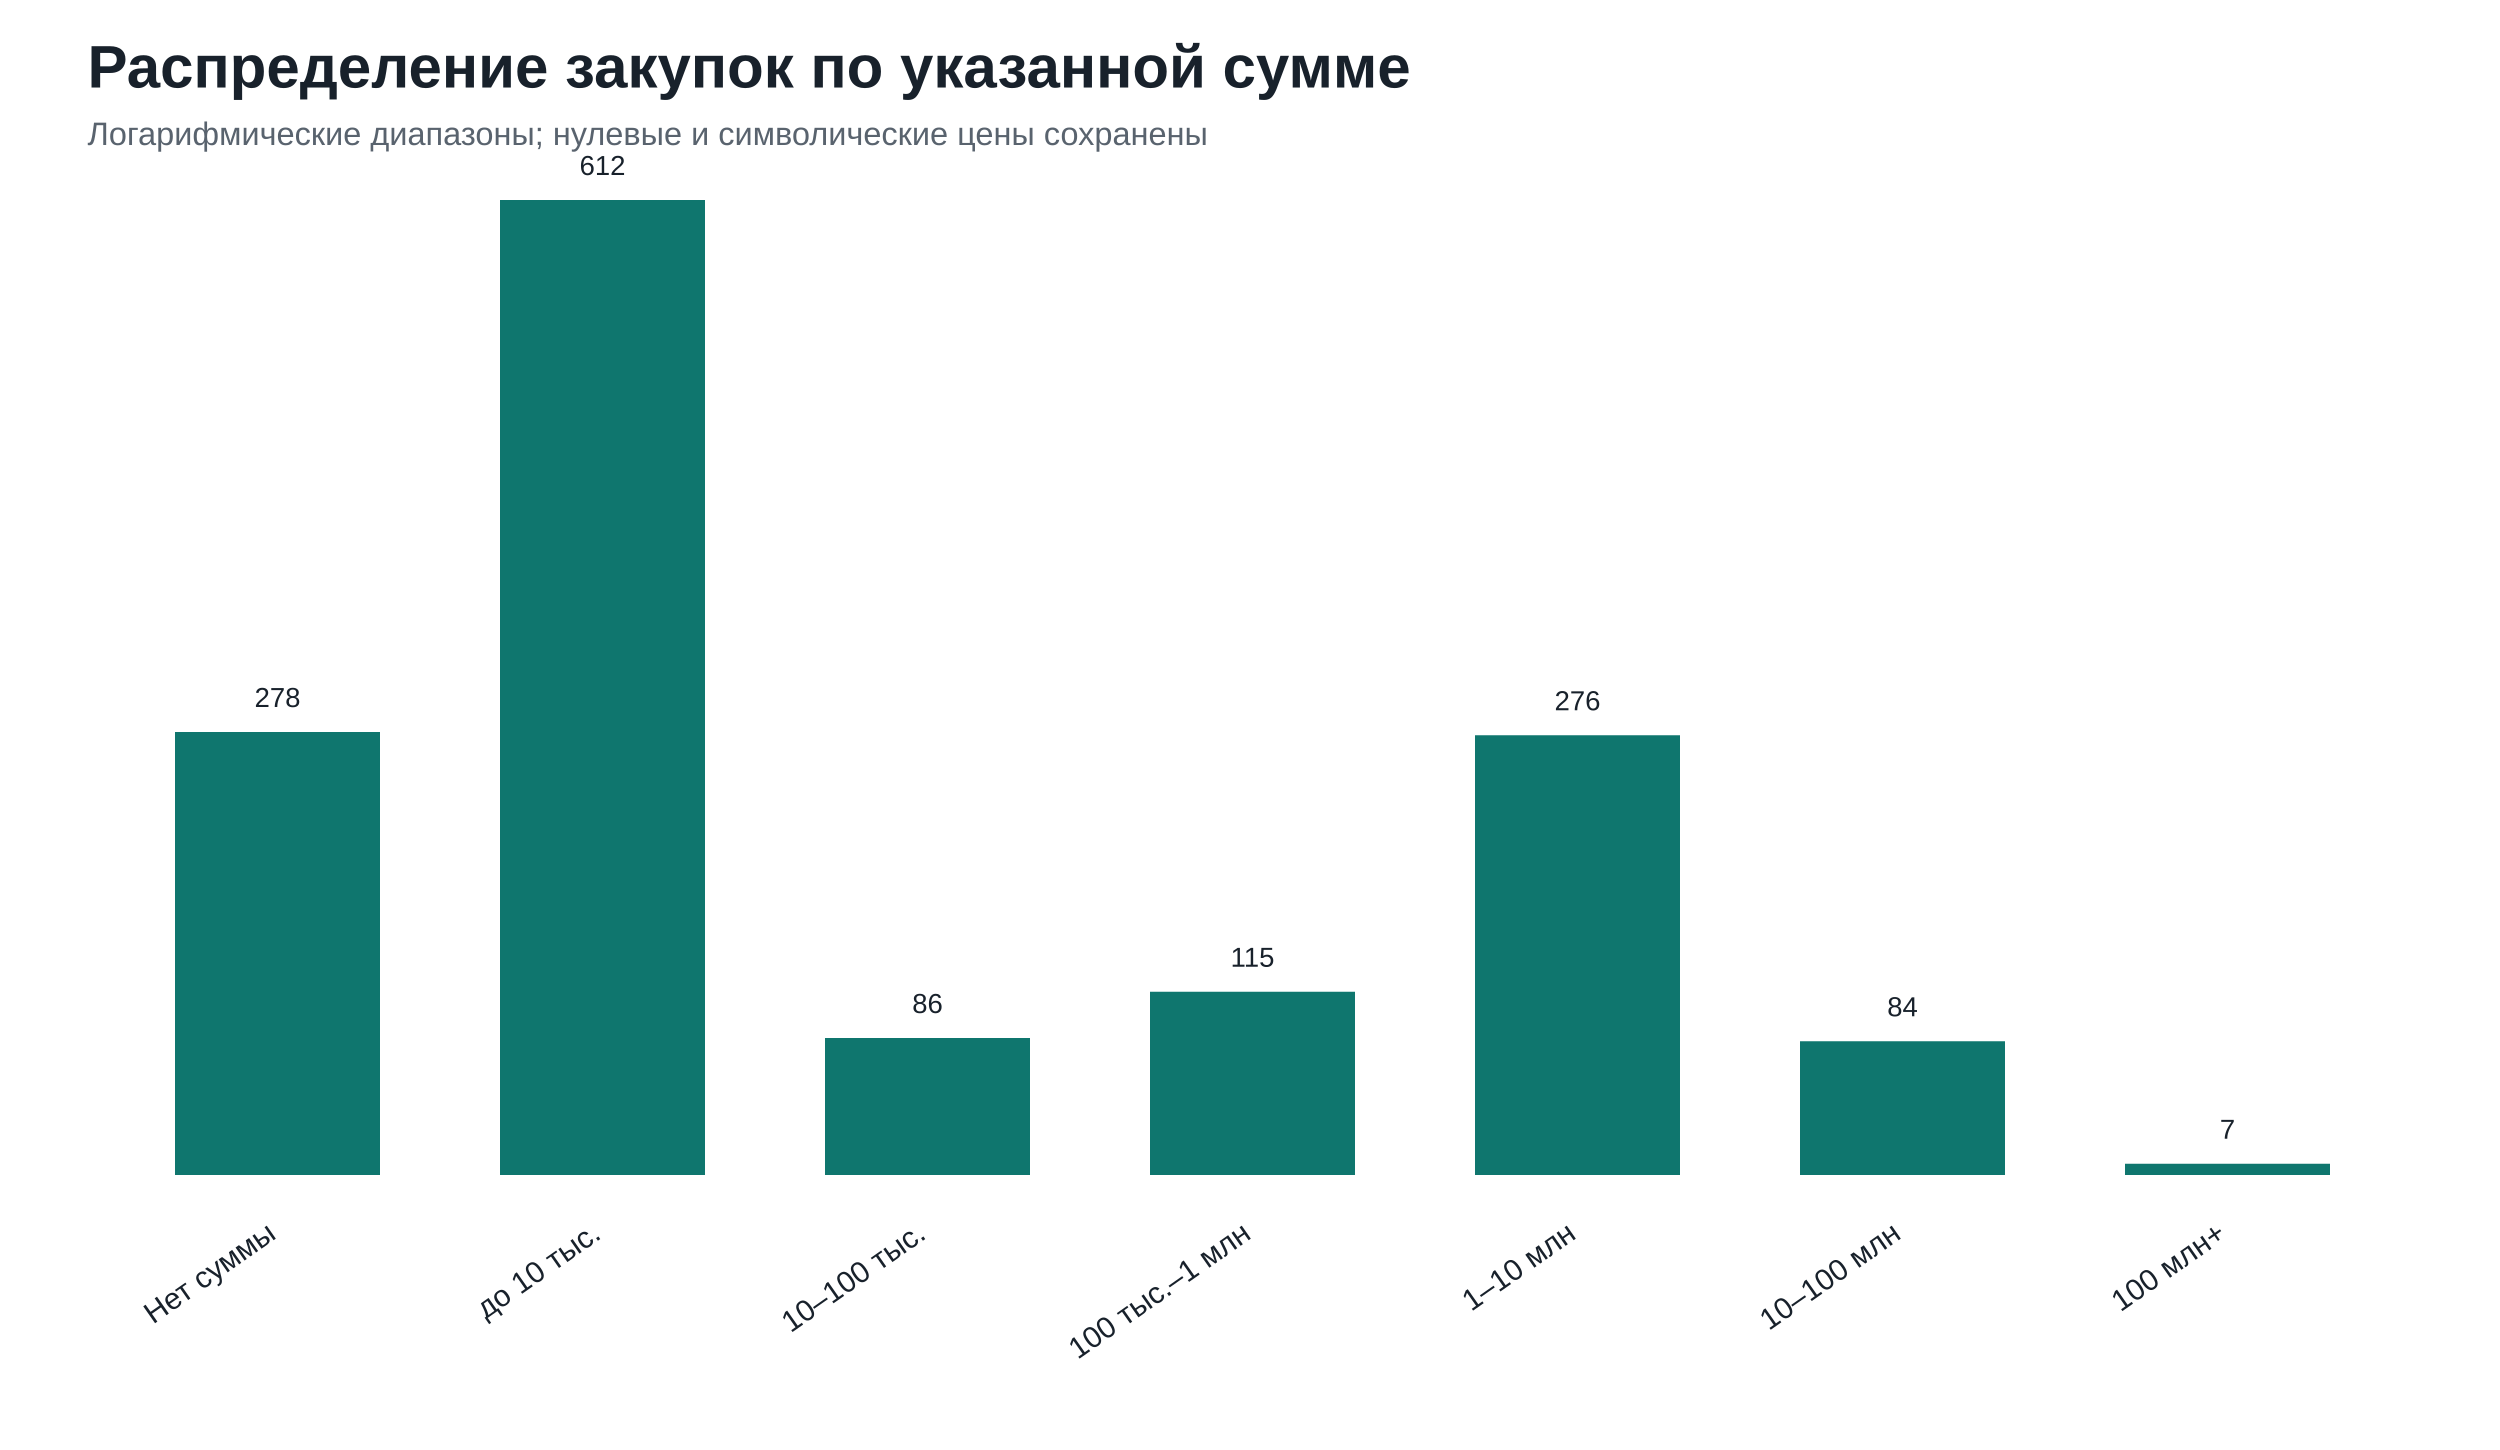
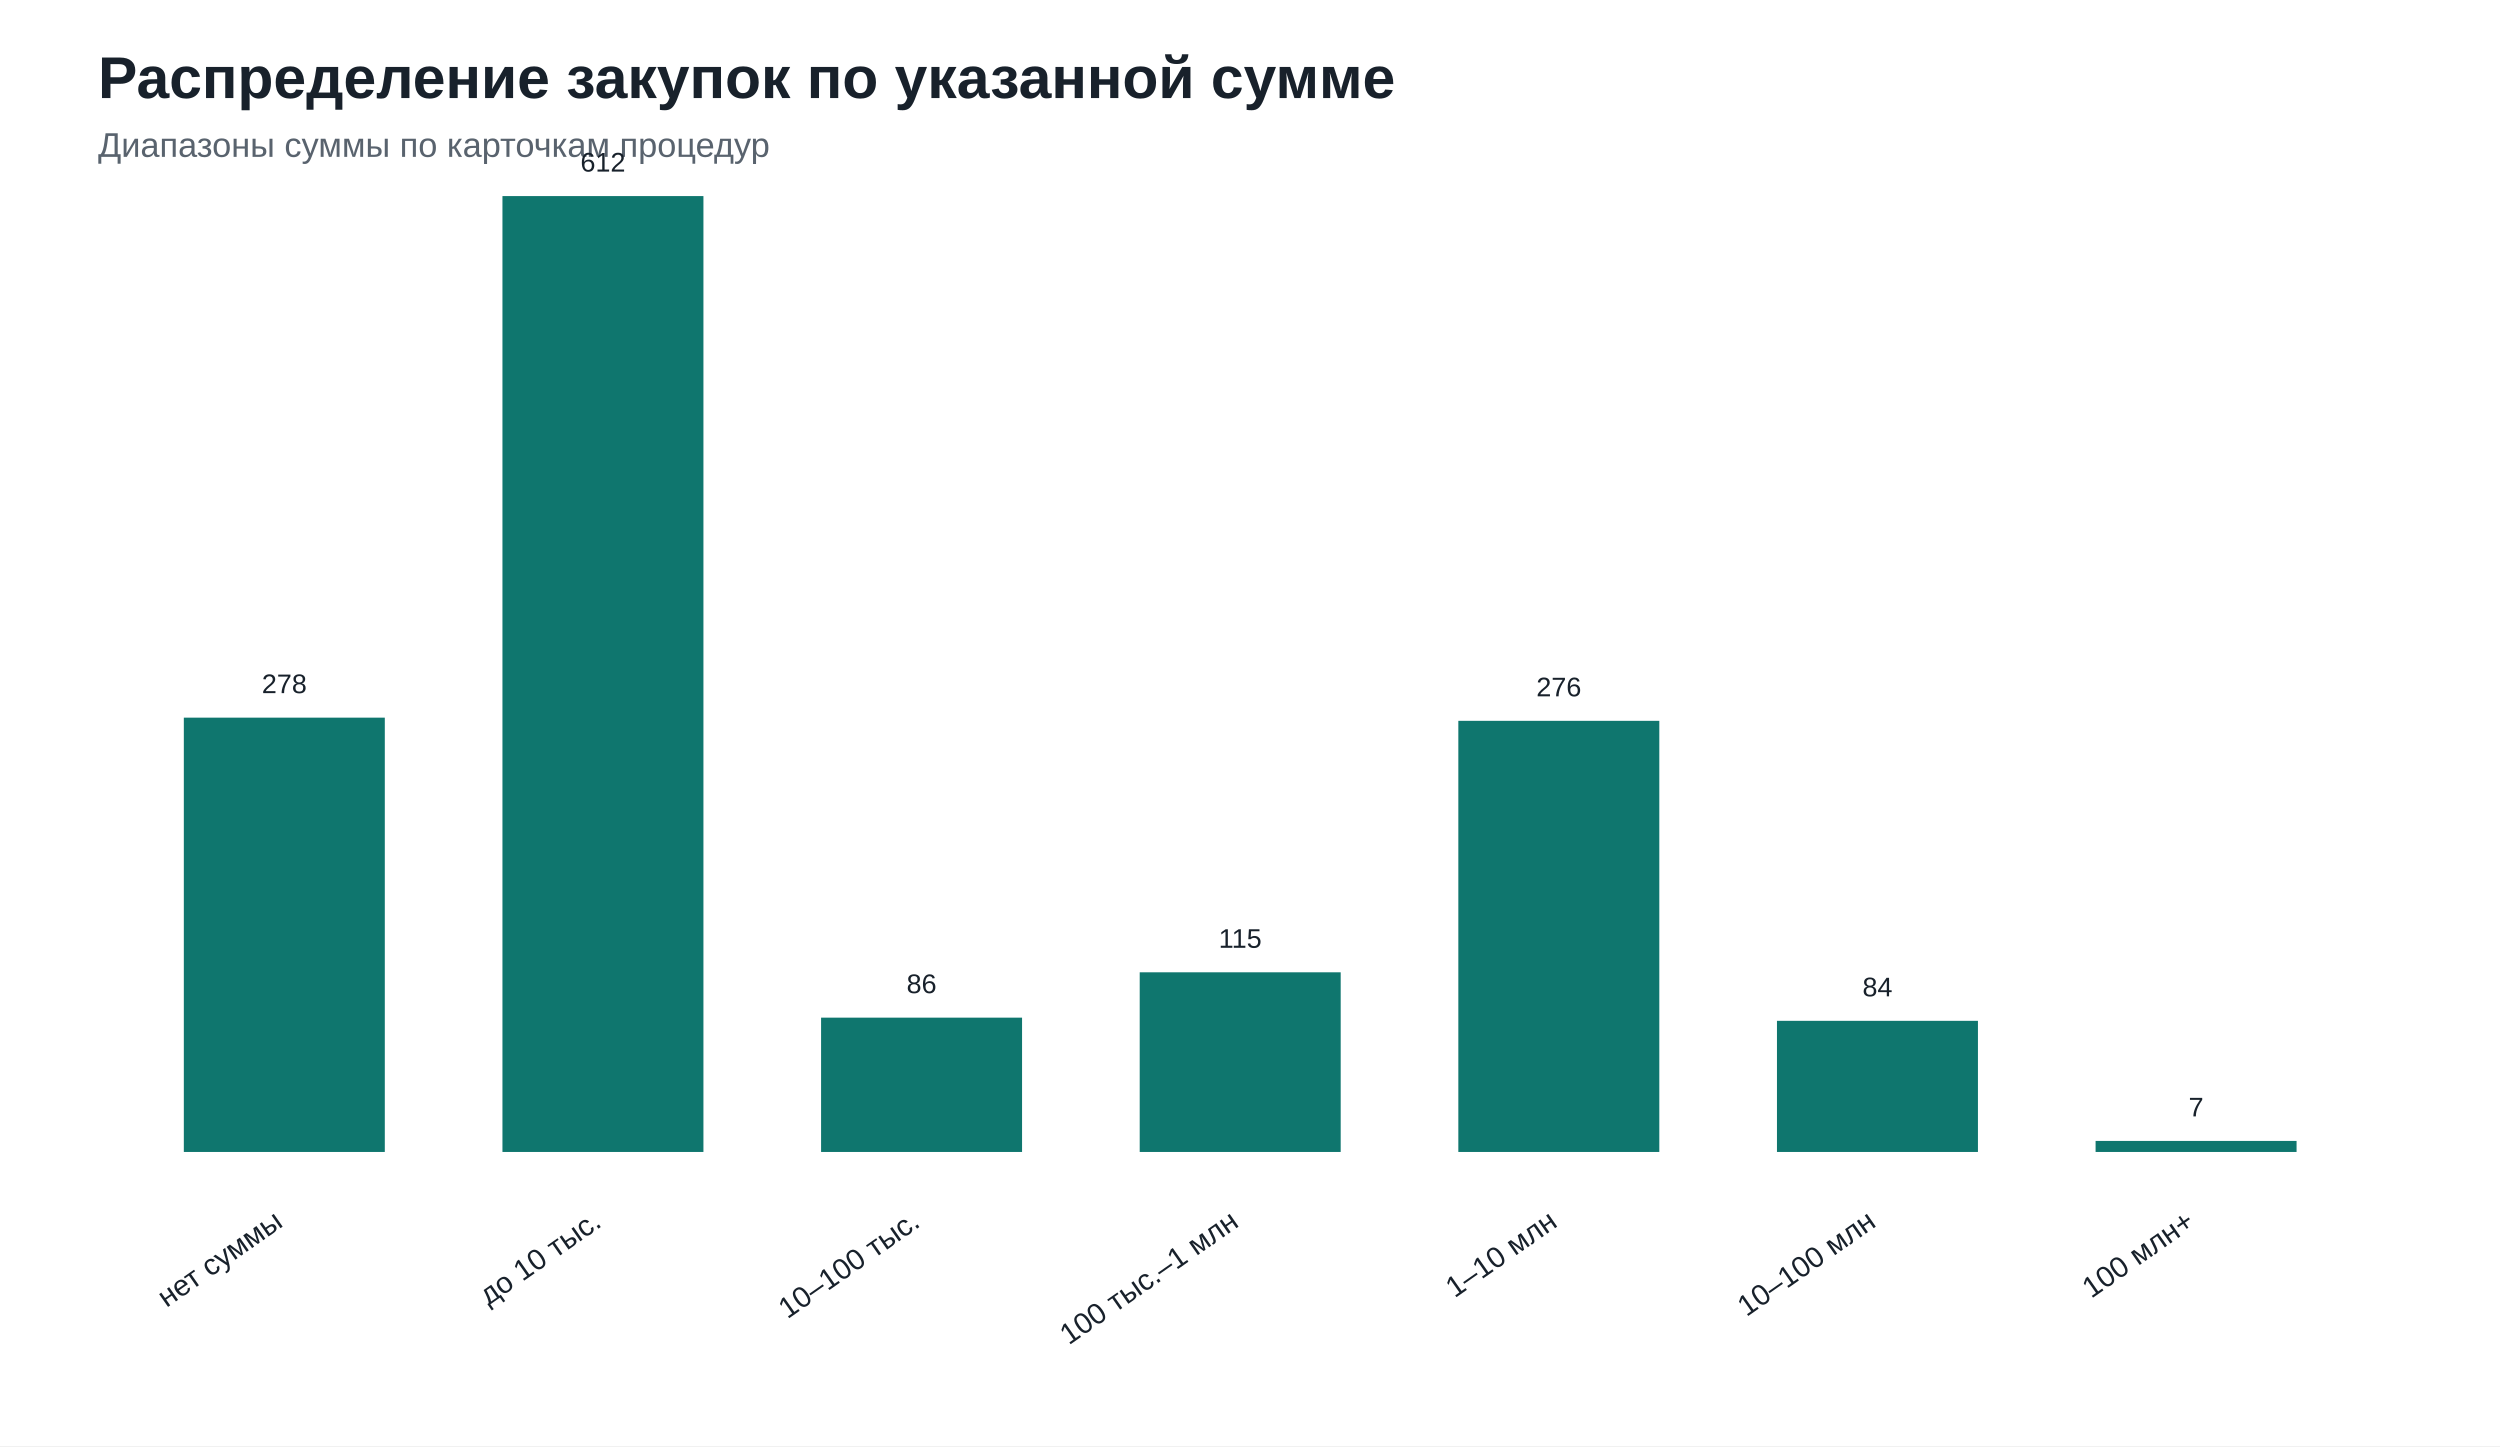
- <svg xmlns="http://www.w3.org/2000/svg" width="1000" height="580" viewBox="0 0 1000 580">
+ <svg xmlns="http://www.w3.org/2000/svg" width="1020" height="590" viewBox="0 0 1020 590">
  <rect width="100%" height="100%" fill="#ffffff" />
-   <style>text{font-family:Arial,sans-serif;fill:#18212b}.title{font-size:24px;font-weight:700}.subtitle{font-size:13px;fill:#59636e}.axis{stroke:#aab3bd;stroke-width:1}.grid{stroke:#e6e9ed;stroke-width:1}.label{font-size:12px}.value{font-size:11px}</style>
-   <text class="title" x="35" y="35">Распределение закупок по указанной сумме</text>
-   <text class="subtitle" x="35" y="58">Логарифмические диапазоны; нулевые и символические цены сохранены</text>
-   <rect x="70" y="292.8" width="82" height="177.2" fill="#0f766e" />
-   <text class="value" x="111" y="282.8" text-anchor="middle">278</text>
-   <text class="label" x="111" y="495" text-anchor="end" transform="rotate(-35 111 495)">Нет суммы</text>
-   <rect x="200" y="80.0" width="82" height="390.0" fill="#0f766e" />
-   <text class="value" x="241" y="70.0" text-anchor="middle">612</text>
-   <text class="label" x="241" y="495" text-anchor="end" transform="rotate(-35 241 495)">до 10 тыс.</text>
-   <rect x="330" y="415.2" width="82" height="54.8" fill="#0f766e" />
-   <text class="value" x="371" y="405.2" text-anchor="middle">86</text>
-   <text class="label" x="371" y="495" text-anchor="end" transform="rotate(-35 371 495)">10–100 тыс.</text>
-   <rect x="460" y="396.7" width="82" height="73.3" fill="#0f766e" />
-   <text class="value" x="501" y="386.7" text-anchor="middle">115</text>
-   <text class="label" x="501" y="495" text-anchor="end" transform="rotate(-35 501 495)">100 тыс.–1 млн</text>
-   <rect x="590" y="294.1" width="82" height="175.9" fill="#0f766e" />
-   <text class="value" x="631" y="284.1" text-anchor="middle">276</text>
-   <text class="label" x="631" y="495" text-anchor="end" transform="rotate(-35 631 495)">1–10 млн</text>
-   <rect x="720" y="416.5" width="82" height="53.5" fill="#0f766e" />
-   <text class="value" x="761" y="406.5" text-anchor="middle">84</text>
-   <text class="label" x="761" y="495" text-anchor="end" transform="rotate(-35 761 495)">10–100 млн</text>
-   <rect x="850" y="465.5" width="82" height="4.5" fill="#0f766e" />
-   <text class="value" x="891" y="455.5" text-anchor="middle">7</text>
-   <text class="label" x="891" y="495" text-anchor="end" transform="rotate(-35 891 495)">100 млн+</text>
+   <style>text{font-family:Arial,DejaVu Sans,sans-serif;fill:#18212b}.title{font-size:24px;font-weight:700}.subtitle{font-size:14px;fill:#59636e}.axis{stroke:#9aa4af;stroke-width:1}.grid{stroke:#e6e9ed;stroke-width:1}.label{font-size:12px}.small{font-size:11px}</style>
+   <text class="title" x="40" y="40">Распределение закупок по указанной сумме</text>
+   <text class="subtitle" x="40" y="64">Диапазоны суммы по карточкам процедур</text>
+   <rect x="75" y="292.8" width="82" height="177.2" fill="#0f766e" />
+   <text class="small" x="116" y="282.8" text-anchor="middle">278</text>
+   <text class="label" x="116" y="500" text-anchor="end" transform="rotate(-35 116 500)">нет суммы</text>
+   <rect x="205" y="80.0" width="82" height="390.0" fill="#0f766e" />
+   <text class="small" x="246" y="70.0" text-anchor="middle">612</text>
+   <text class="label" x="246" y="500" text-anchor="end" transform="rotate(-35 246 500)">до 10 тыс.</text>
+   <rect x="335" y="415.2" width="82" height="54.8" fill="#0f766e" />
+   <text class="small" x="376" y="405.2" text-anchor="middle">86</text>
+   <text class="label" x="376" y="500" text-anchor="end" transform="rotate(-35 376 500)">10–100 тыс.</text>
+   <rect x="465" y="396.7" width="82" height="73.3" fill="#0f766e" />
+   <text class="small" x="506" y="386.7" text-anchor="middle">115</text>
+   <text class="label" x="506" y="500" text-anchor="end" transform="rotate(-35 506 500)">100 тыс.–1 млн</text>
+   <rect x="595" y="294.1" width="82" height="175.9" fill="#0f766e" />
+   <text class="small" x="636" y="284.1" text-anchor="middle">276</text>
+   <text class="label" x="636" y="500" text-anchor="end" transform="rotate(-35 636 500)">1–10 млн</text>
+   <rect x="725" y="416.5" width="82" height="53.5" fill="#0f766e" />
+   <text class="small" x="766" y="406.5" text-anchor="middle">84</text>
+   <text class="label" x="766" y="500" text-anchor="end" transform="rotate(-35 766 500)">10–100 млн</text>
+   <rect x="855" y="465.5" width="82" height="4.5" fill="#0f766e" />
+   <text class="small" x="896" y="455.5" text-anchor="middle">7</text>
+   <text class="label" x="896" y="500" text-anchor="end" transform="rotate(-35 896 500)">100 млн+</text>
</svg>
